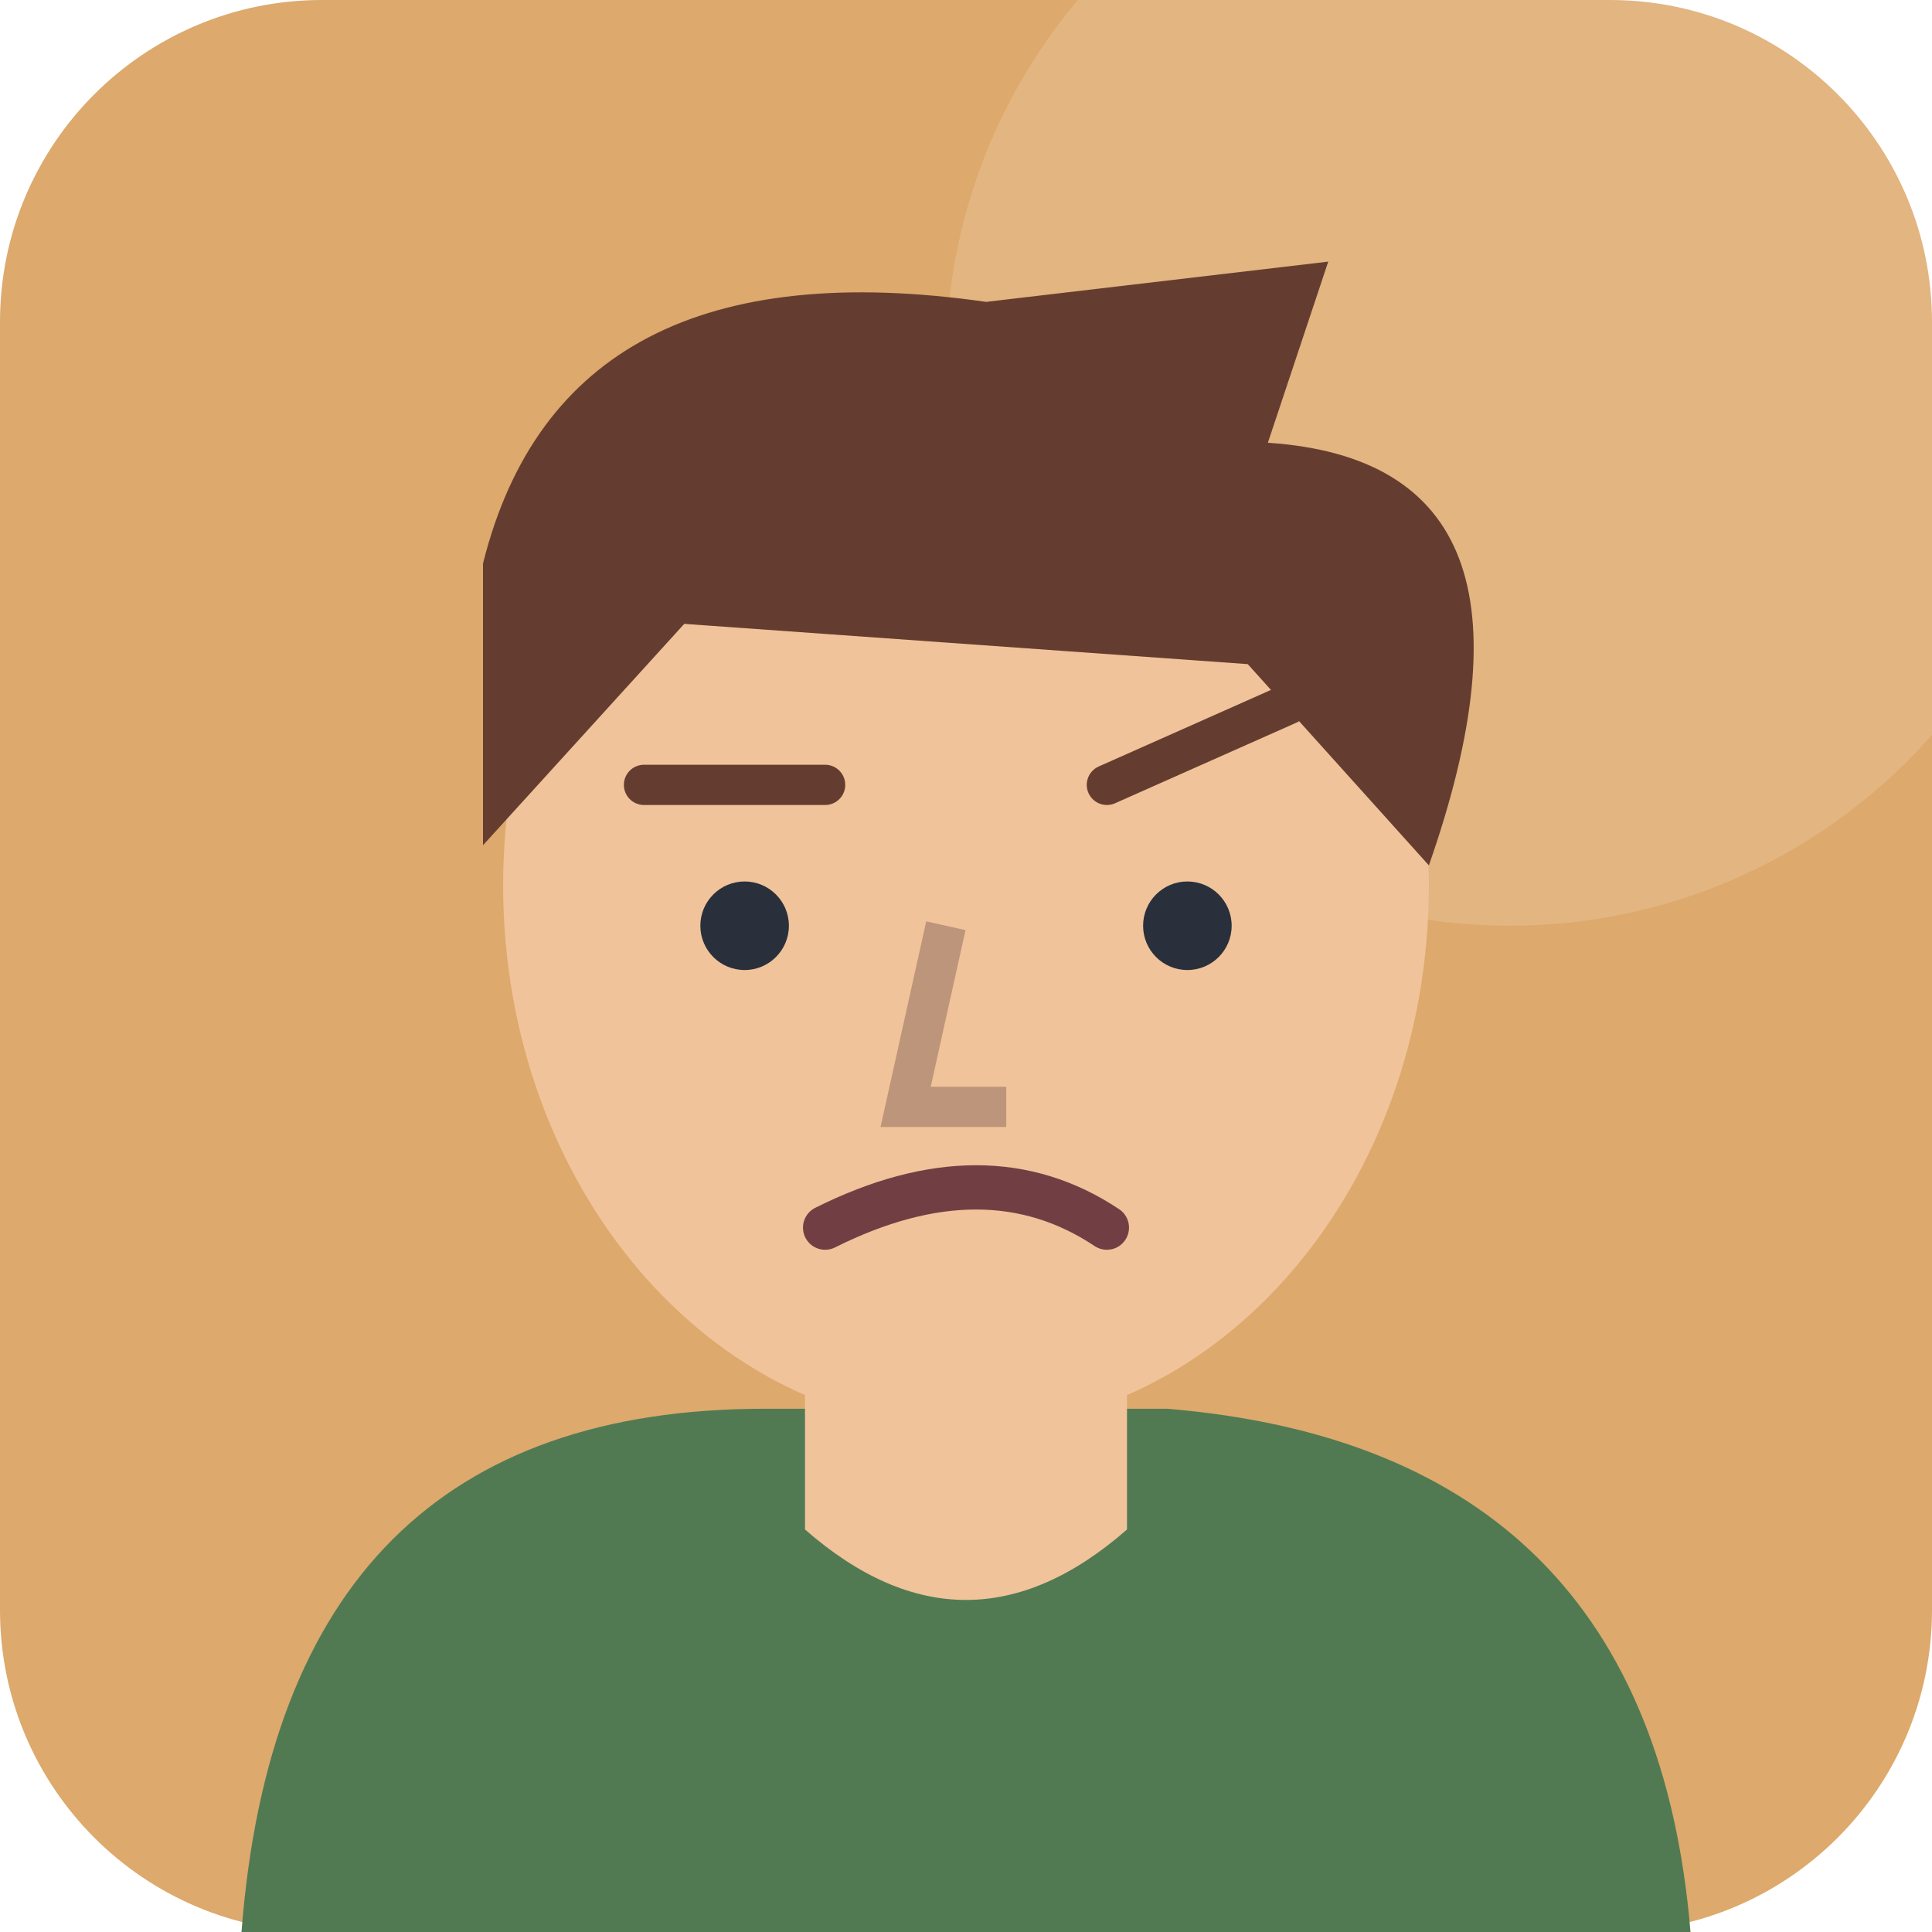
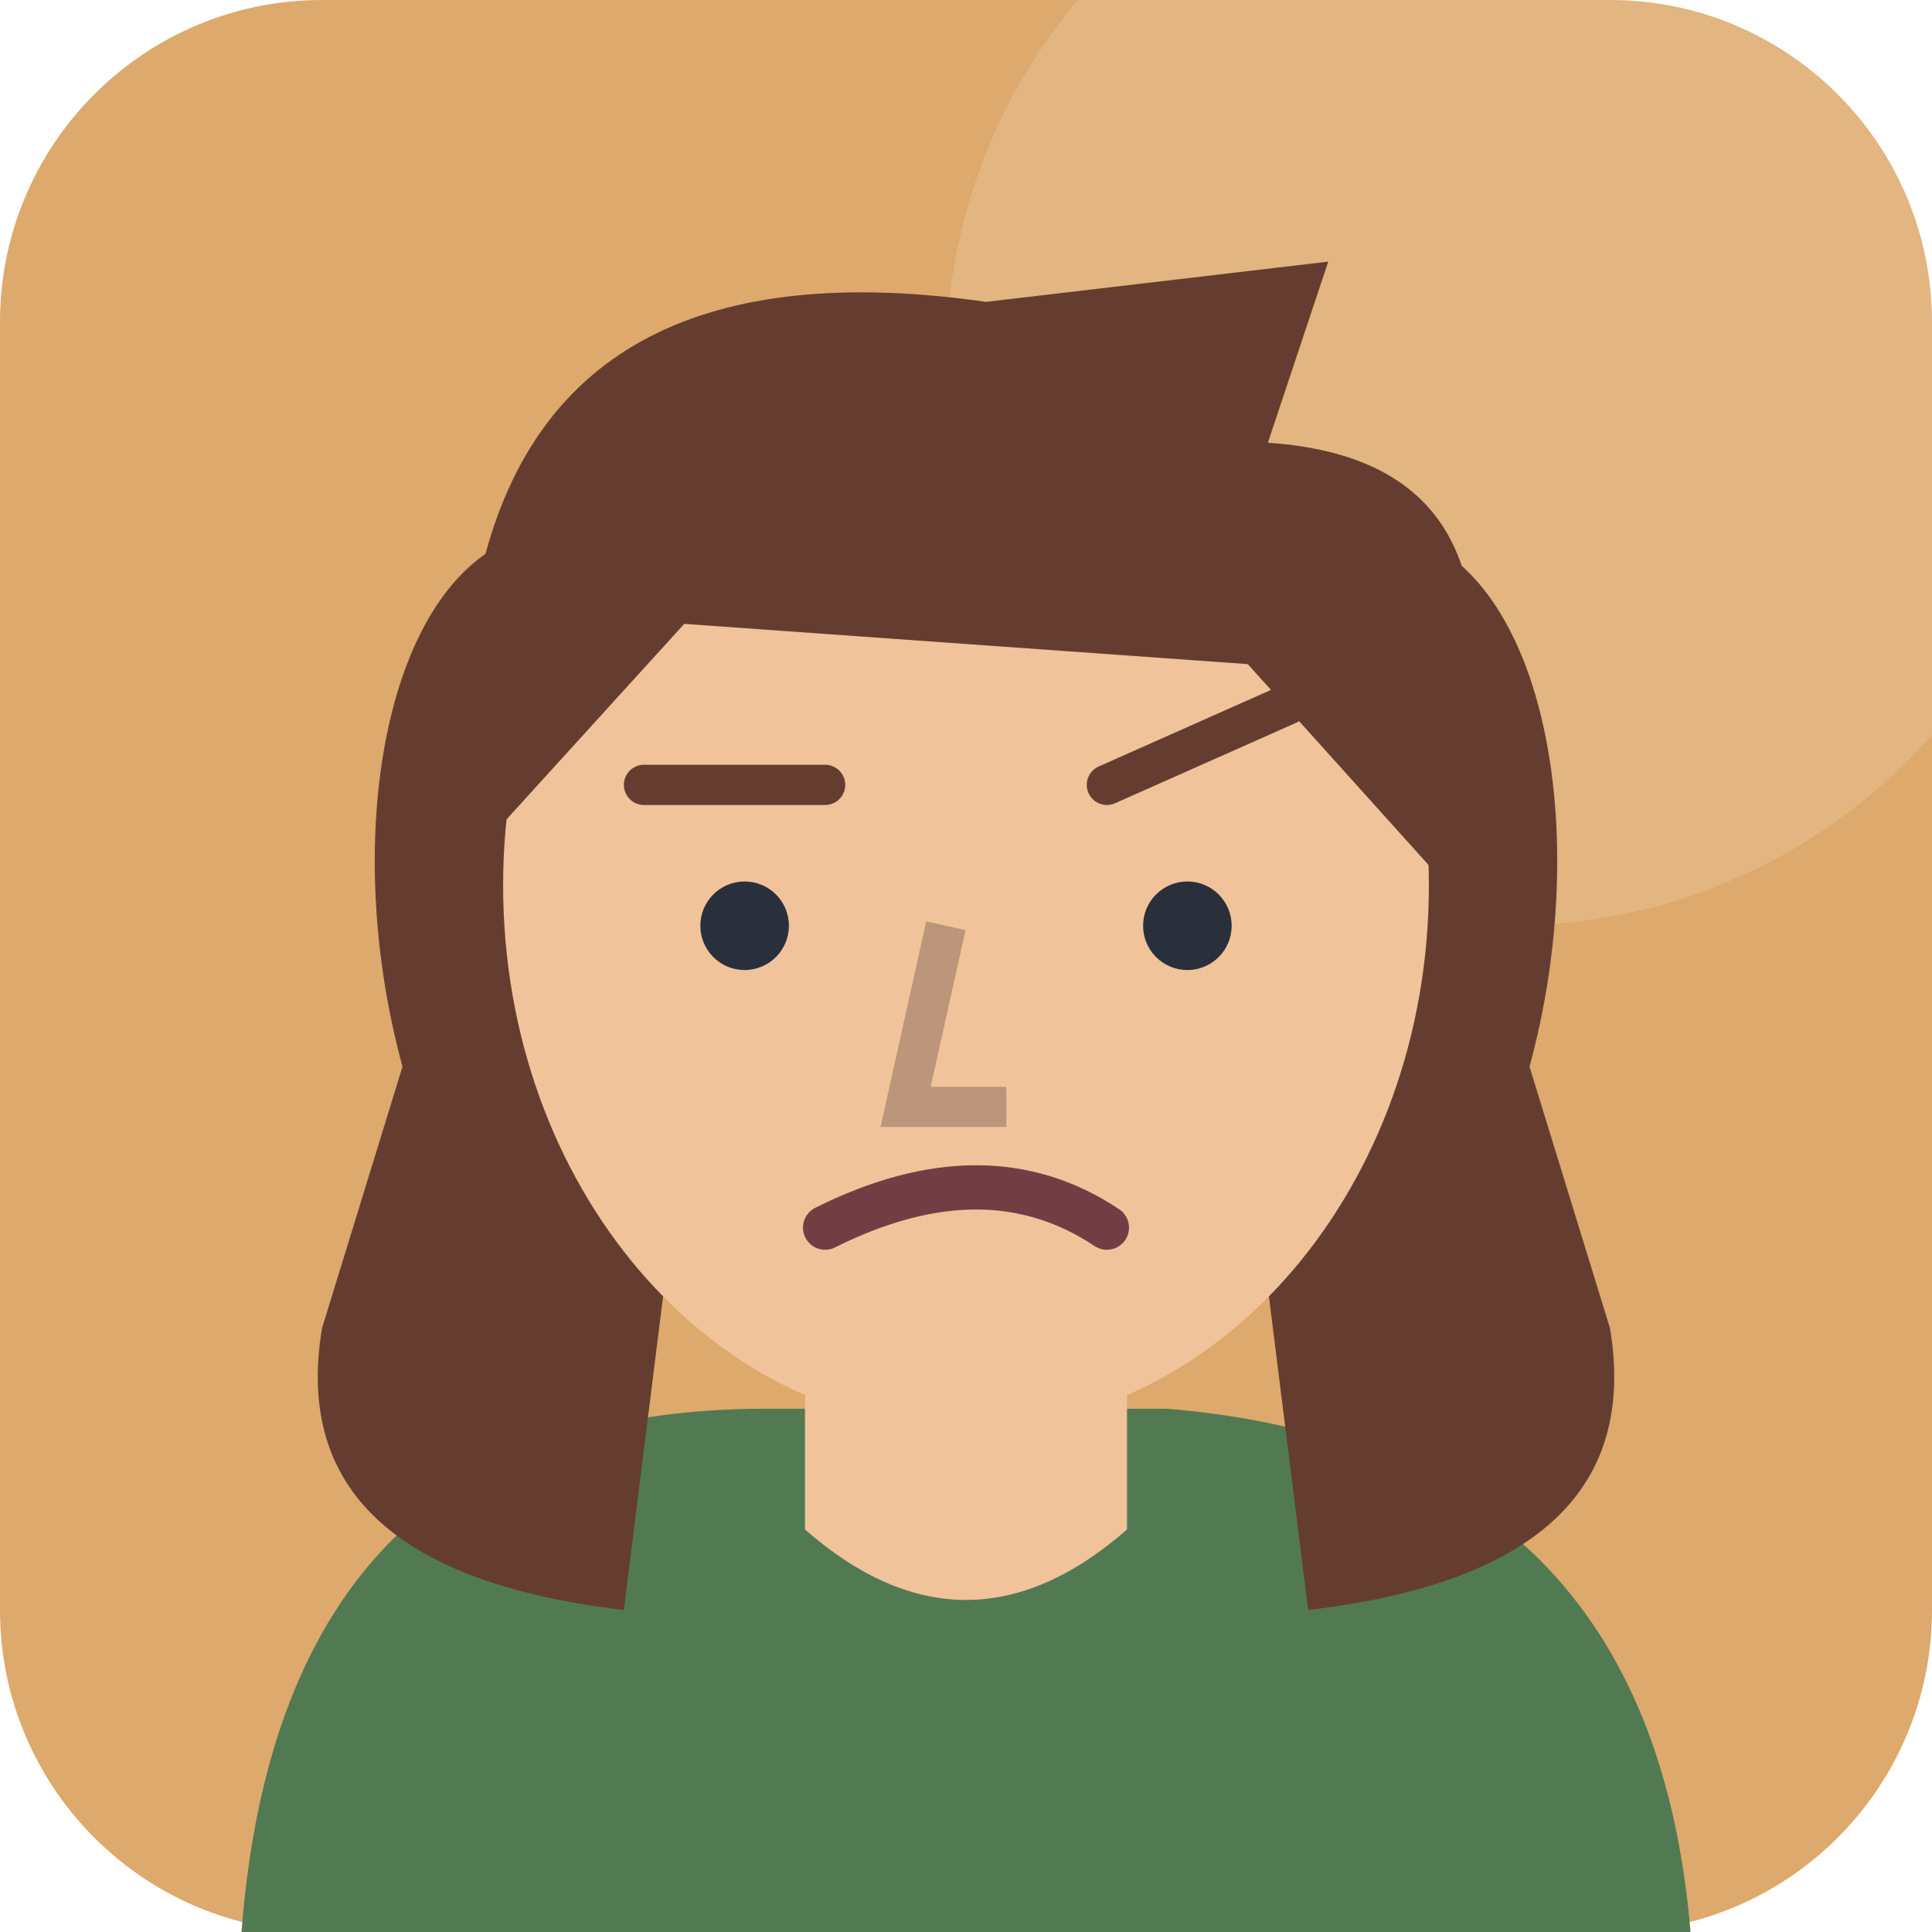
<svg xmlns="http://www.w3.org/2000/svg" viewBox="0 0 96 96">
  <rect width="96" height="96" rx="16" fill="#dda96c" />
  <circle cx="75" cy="18" r="28" fill="#ffffff25" />
  <path d="M12 96Q14 70 38 70h20Q82 72 84 96" fill="#517a53" />
+   <path d="M25 27C19 30 17 42 20 53L16 66Q14 78 31 80L36 40ZM71 27C77 30 79 42 76 53L80 66Q82 78 65 80L60 40Z" fill="#653d30" />
  <path d="M40 60h16v16Q48 83 40 76" fill="#f0c39a" />
  <ellipse cx="48" cy="44" rx="23" ry="27" fill="#f0c39a" />
  <path d="M24 42V28Q28 12 49 15L66 13 63 22Q78 23 71 43L62 33 34 31Z" fill="#653d30" />
  <path d="M32 39h9m14 0 9-4" stroke="#653d30" stroke-width="2" stroke-linecap="round" />
  <g fill="#29303b">
    <circle cx="37" cy="46" r="2.2" />
    <circle cx="59" cy="46" r="2.2" />
  </g>
  <path d="M47 46l-2 9h5" fill="none" stroke="#543a3a55" stroke-width="2" />
  <path d="M41 61q8-4 14 0" fill="none" stroke="#713f43" stroke-width="2.2" stroke-linecap="round" />
</svg>
